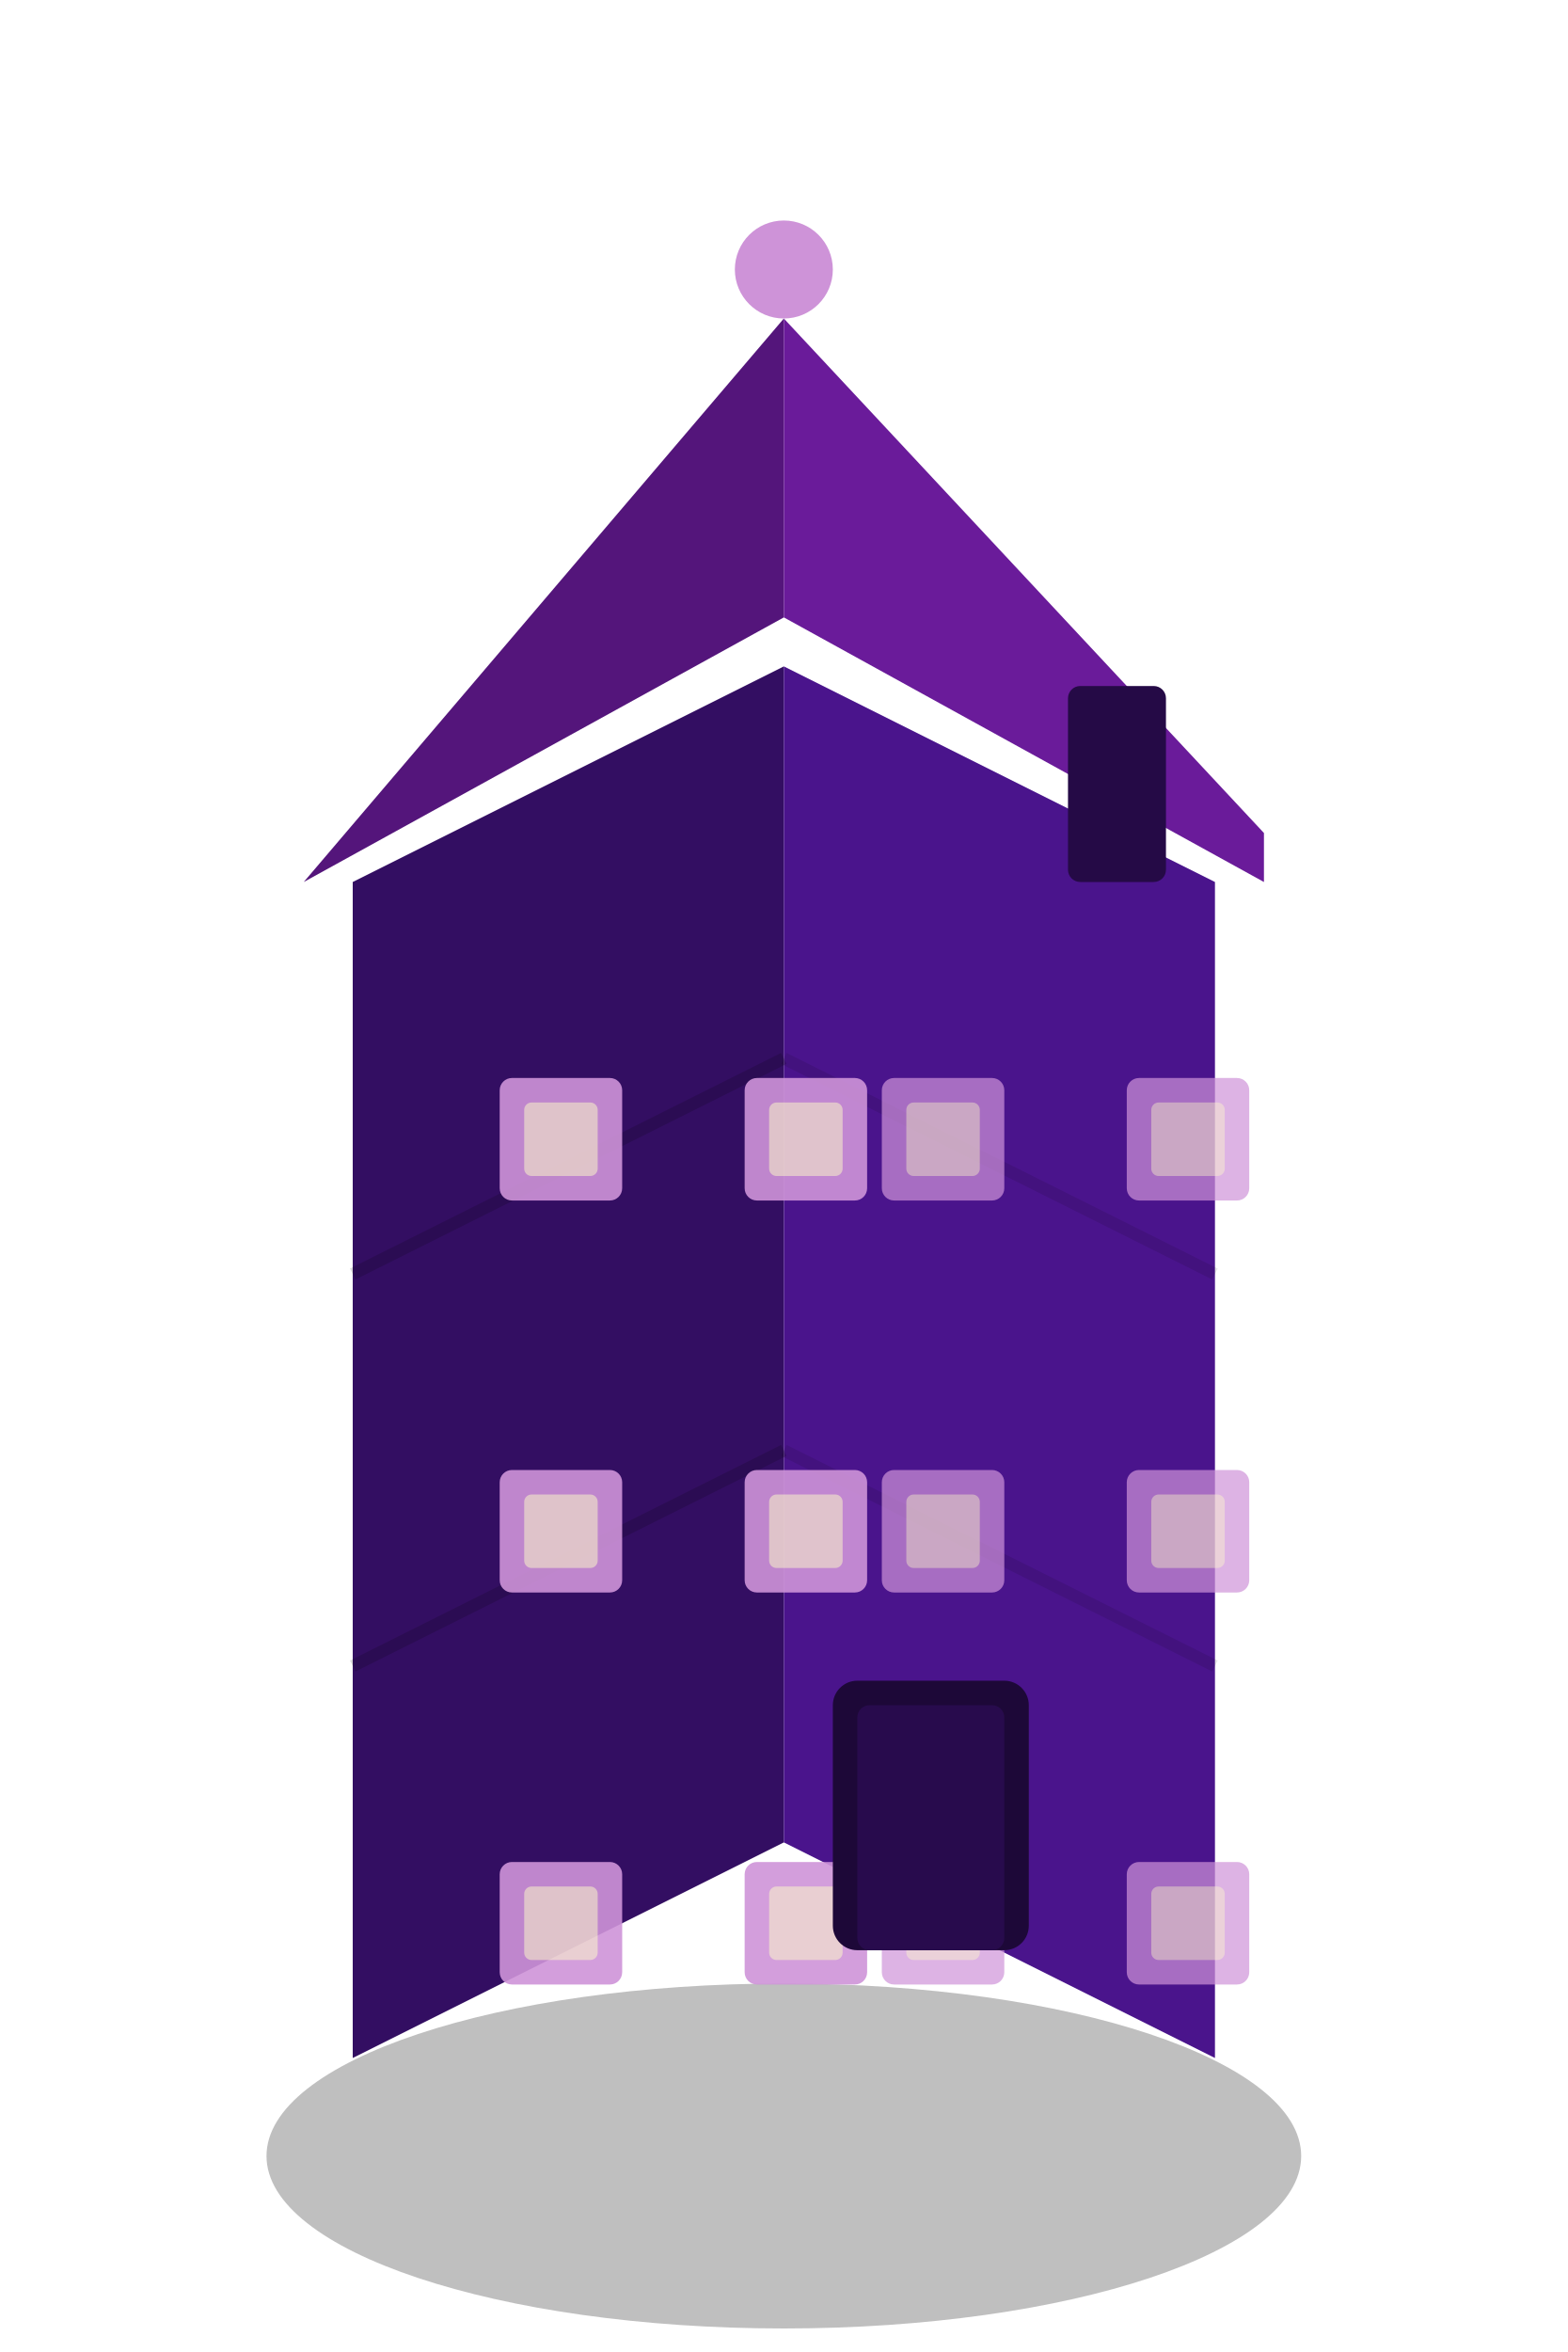
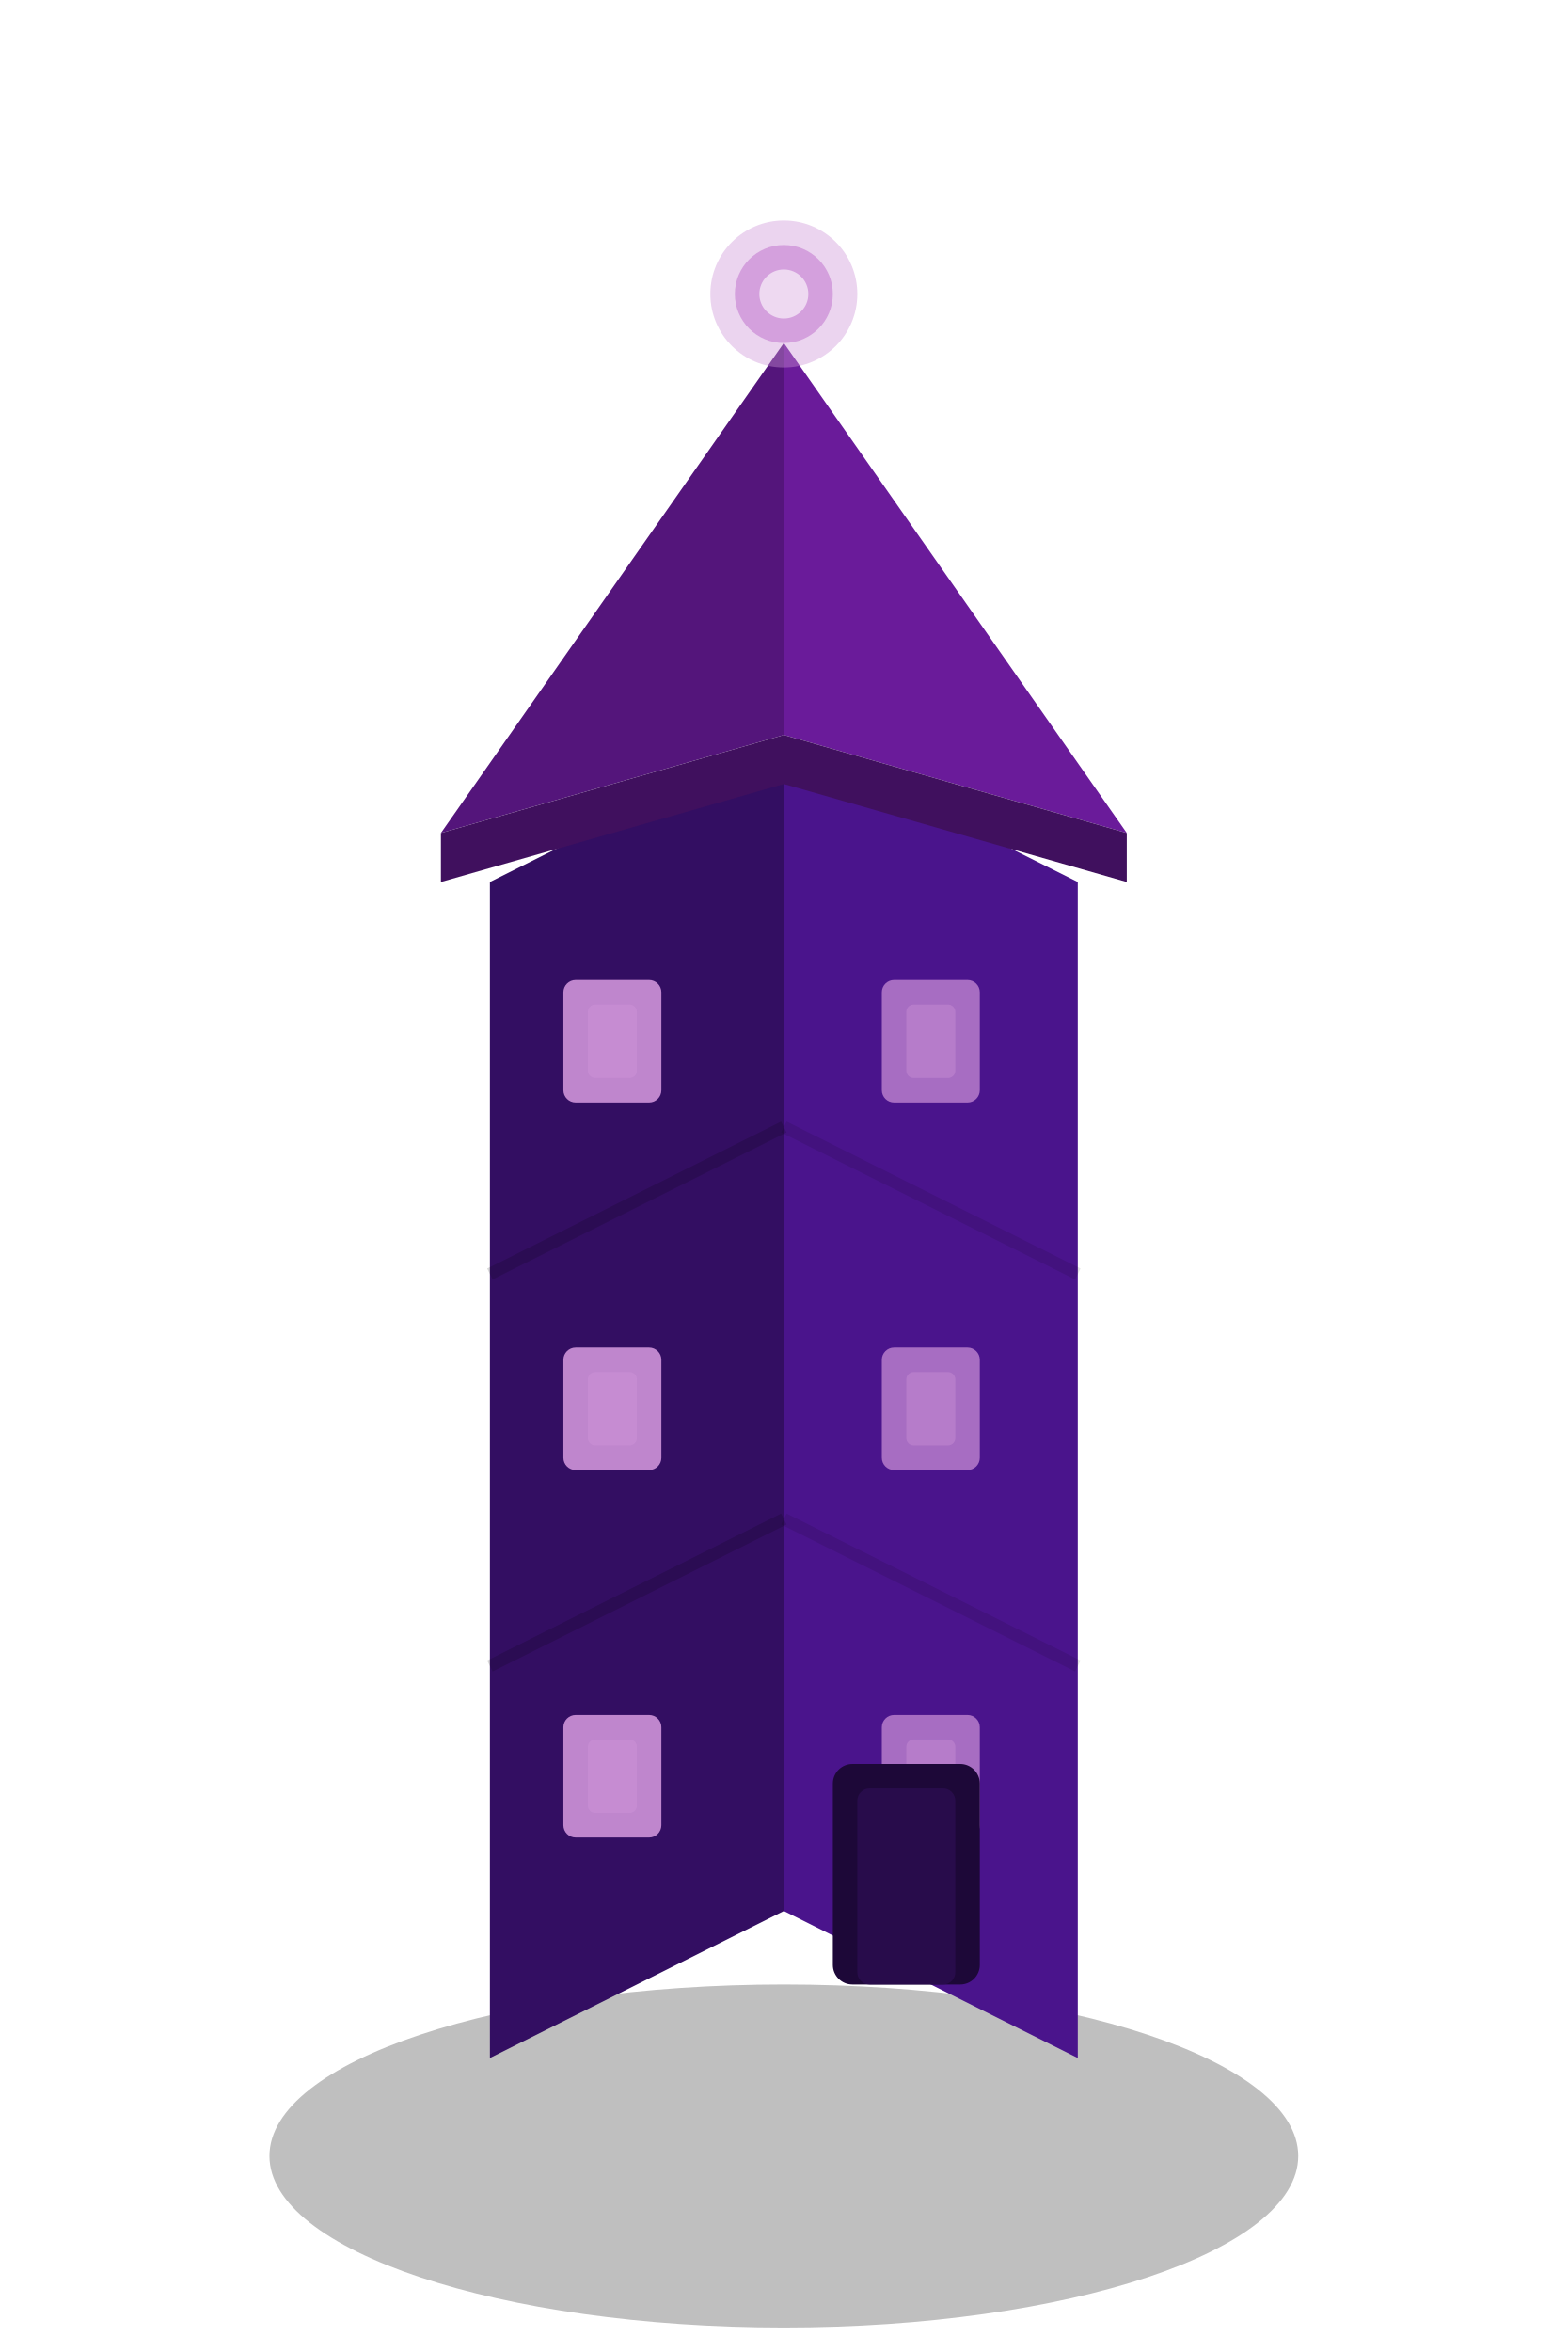
<svg xmlns="http://www.w3.org/2000/svg" width="64" height="96" viewBox="0 0 64 96">
-   <ellipse cx="32" cy="88" rx="21.12" ry="7.04" fill="rgba(0,0,0,0.25)" />
-   <polygon points="14.4,84 32,75.2 32,27.2 14.4,36" fill="rgb(51,14,98)" />
-   <polygon points="32,75.2 49.6,84 49.6,36 32,27.2" fill="#4A148C" />
-   <line x1="14.4" y1="68" x2="32" y2="59.2" stroke="rgba(0,0,0,0.15)" stroke-width="0.5" />
-   <line x1="32" y1="59.2" x2="49.6" y2="68" stroke="rgba(0,0,0,0.1)" stroke-width="0.5" />
-   <line x1="14.4" y1="52" x2="32" y2="43.2" stroke="rgba(0,0,0,0.15)" stroke-width="0.5" />
-   <line x1="32" y1="43.2" x2="49.6" y2="52" stroke="rgba(0,0,0,0.1)" stroke-width="0.5" />
-   <rect x="20.4" y="76" width="5" height="5" fill="#CE93D8" opacity="0.9" rx="0.5" />
-   <rect x="21.4" y="77" width="3" height="3" fill="rgba(255,255,200,0.5)" rx="0.3" />
-   <rect x="30.4" y="76" width="5" height="5" fill="#CE93D8" opacity="0.9" rx="0.5" />
-   <rect x="31.4" y="77" width="3" height="3" fill="rgba(255,255,200,0.5)" rx="0.3" />
-   <rect x="20.4" y="60" width="5" height="5" fill="#CE93D8" opacity="0.9" rx="0.5" />
-   <rect x="21.4" y="61" width="3" height="3" fill="rgba(255,255,200,0.5)" rx="0.3" />
-   <rect x="30.4" y="60" width="5" height="5" fill="#CE93D8" opacity="0.9" rx="0.5" />
-   <rect x="31.4" y="61" width="3" height="3" fill="rgba(255,255,200,0.5)" rx="0.3" />
-   <rect x="20.4" y="44" width="5" height="5" fill="#CE93D8" opacity="0.9" rx="0.5" />
-   <rect x="21.4" y="45" width="3" height="3" fill="rgba(255,255,200,0.5)" rx="0.3" />
-   <rect x="30.4" y="44" width="5" height="5" fill="#CE93D8" opacity="0.9" rx="0.5" />
-   <rect x="31.4" y="45" width="3" height="3" fill="rgba(255,255,200,0.5)" rx="0.3" />
-   <rect x="36" y="76" width="5" height="5" fill="#CE93D8" opacity="0.7" rx="0.5" />
-   <rect x="37" y="77" width="3" height="3" fill="rgba(255,255,200,0.4)" rx="0.3" />
-   <rect x="46" y="76" width="5" height="5" fill="#CE93D8" opacity="0.7" rx="0.5" />
-   <rect x="47" y="77" width="3" height="3" fill="rgba(255,255,200,0.4)" rx="0.3" />
-   <rect x="36" y="60" width="5" height="5" fill="#CE93D8" opacity="0.7" rx="0.5" />
-   <rect x="37" y="61" width="3" height="3" fill="rgba(255,255,200,0.4)" rx="0.3" />
-   <rect x="46" y="60" width="5" height="5" fill="#CE93D8" opacity="0.7" rx="0.5" />
-   <rect x="47" y="61" width="3" height="3" fill="rgba(255,255,200,0.4)" rx="0.3" />
-   <rect x="36" y="44" width="5" height="5" fill="#CE93D8" opacity="0.7" rx="0.5" />
-   <rect x="37" y="45" width="3" height="3" fill="rgba(255,255,200,0.4)" rx="0.3" />
-   <rect x="46" y="44" width="5" height="5" fill="#CE93D8" opacity="0.7" rx="0.5" />
-   <rect x="47" y="45" width="3" height="3" fill="rgba(255,255,200,0.4)" rx="0.3" />
-   <polygon points="12.4,36 32,25.2 32,13" fill="rgb(84,21,123)" />
-   <polygon points="32,25.2 51.6,36 51.6,34 32,13" fill="#6A1B9A" />
-   <circle cx="32" cy="11" r="2" fill="#CE93D8" />
-   <rect x="34" y="68.6" width="8" height="11" fill="rgb(29,8,56)" rx="1" />
-   <rect x="35" y="69.6" width="6" height="10" fill="rgb(40,11,77)" rx="0.5" />
-   <rect x="43.6" y="28" width="4" height="8" fill="rgb(37,10,70)" rx="0.5" />
+   <ellipse cx="32" cy="88" rx="21" ry="7" fill="rgba(0,0,0,0.25)" />
+   <polygon points="20,84 32,78 32,30 20,36" fill="rgb(51,14,98)" />
+   <polygon points="32,78 44,84 44,36 32,30" fill="#4A148C" />
+   <line x1="20" y1="68" x2="32" y2="62" stroke="rgba(0,0,0,0.15)" stroke-width="0.5" />
+   <line x1="32" y1="62" x2="44" y2="68" stroke="rgba(0,0,0,0.1)" stroke-width="0.5" />
+   <line x1="20" y1="52" x2="32" y2="46" stroke="rgba(0,0,0,0.15)" stroke-width="0.5" />
+   <line x1="32" y1="46" x2="44" y2="52" stroke="rgba(0,0,0,0.1)" stroke-width="0.5" />
+   <polygon points="32,14 18,34 32,30" fill="rgb(84,21,123)" />
+   <polygon points="32,14 32,30 46,34" fill="#6A1B9A" />
+   <polygon points="18,34 32,30 46,34 46,36 32,32 18,36" fill="rgb(64,16,94)" />
+   <rect x="23" y="70" width="4" height="5" fill="#CE93D8" opacity="0.9" rx="0.5" />
+   <rect x="24" y="71" width="2" height="3" fill="rgba(206,147,216,0.5)" rx="0.3" />
+   <rect x="23" y="55" width="4" height="5" fill="#CE93D8" opacity="0.9" rx="0.5" />
+   <rect x="24" y="56" width="2" height="3" fill="rgba(206,147,216,0.5)" rx="0.3" />
+   <rect x="23" y="40" width="4" height="5" fill="#CE93D8" opacity="0.9" rx="0.5" />
+   <rect x="24" y="41" width="2" height="3" fill="rgba(206,147,216,0.5)" rx="0.3" />
+   <rect x="36" y="70" width="4" height="5" fill="#CE93D8" opacity="0.7" rx="0.5" />
+   <rect x="37" y="71" width="2" height="3" fill="rgba(206,147,216,0.4)" rx="0.3" />
+   <rect x="36" y="55" width="4" height="5" fill="#CE93D8" opacity="0.7" rx="0.5" />
+   <rect x="37" y="56" width="2" height="3" fill="rgba(206,147,216,0.4)" rx="0.3" />
+   <rect x="36" y="40" width="4" height="5" fill="#CE93D8" opacity="0.7" rx="0.5" />
+   <rect x="37" y="41" width="2" height="3" fill="rgba(206,147,216,0.4)" rx="0.3" />
+   <rect x="34" y="72" width="6" height="9" fill="rgb(29,8,56)" rx="0.8" />
+   <rect x="35" y="73" width="4" height="8" fill="rgb(40,12,75)" rx="0.5" />
+   <circle cx="32" cy="12" r="3" fill="rgba(206,147,216,0.4)" />
+   <circle cx="32" cy="12" r="2" fill="#CE93D8" opacity="0.8" />
+   <circle cx="32" cy="12" r="1" fill="rgba(255,255,255,0.6)" />
</svg>
